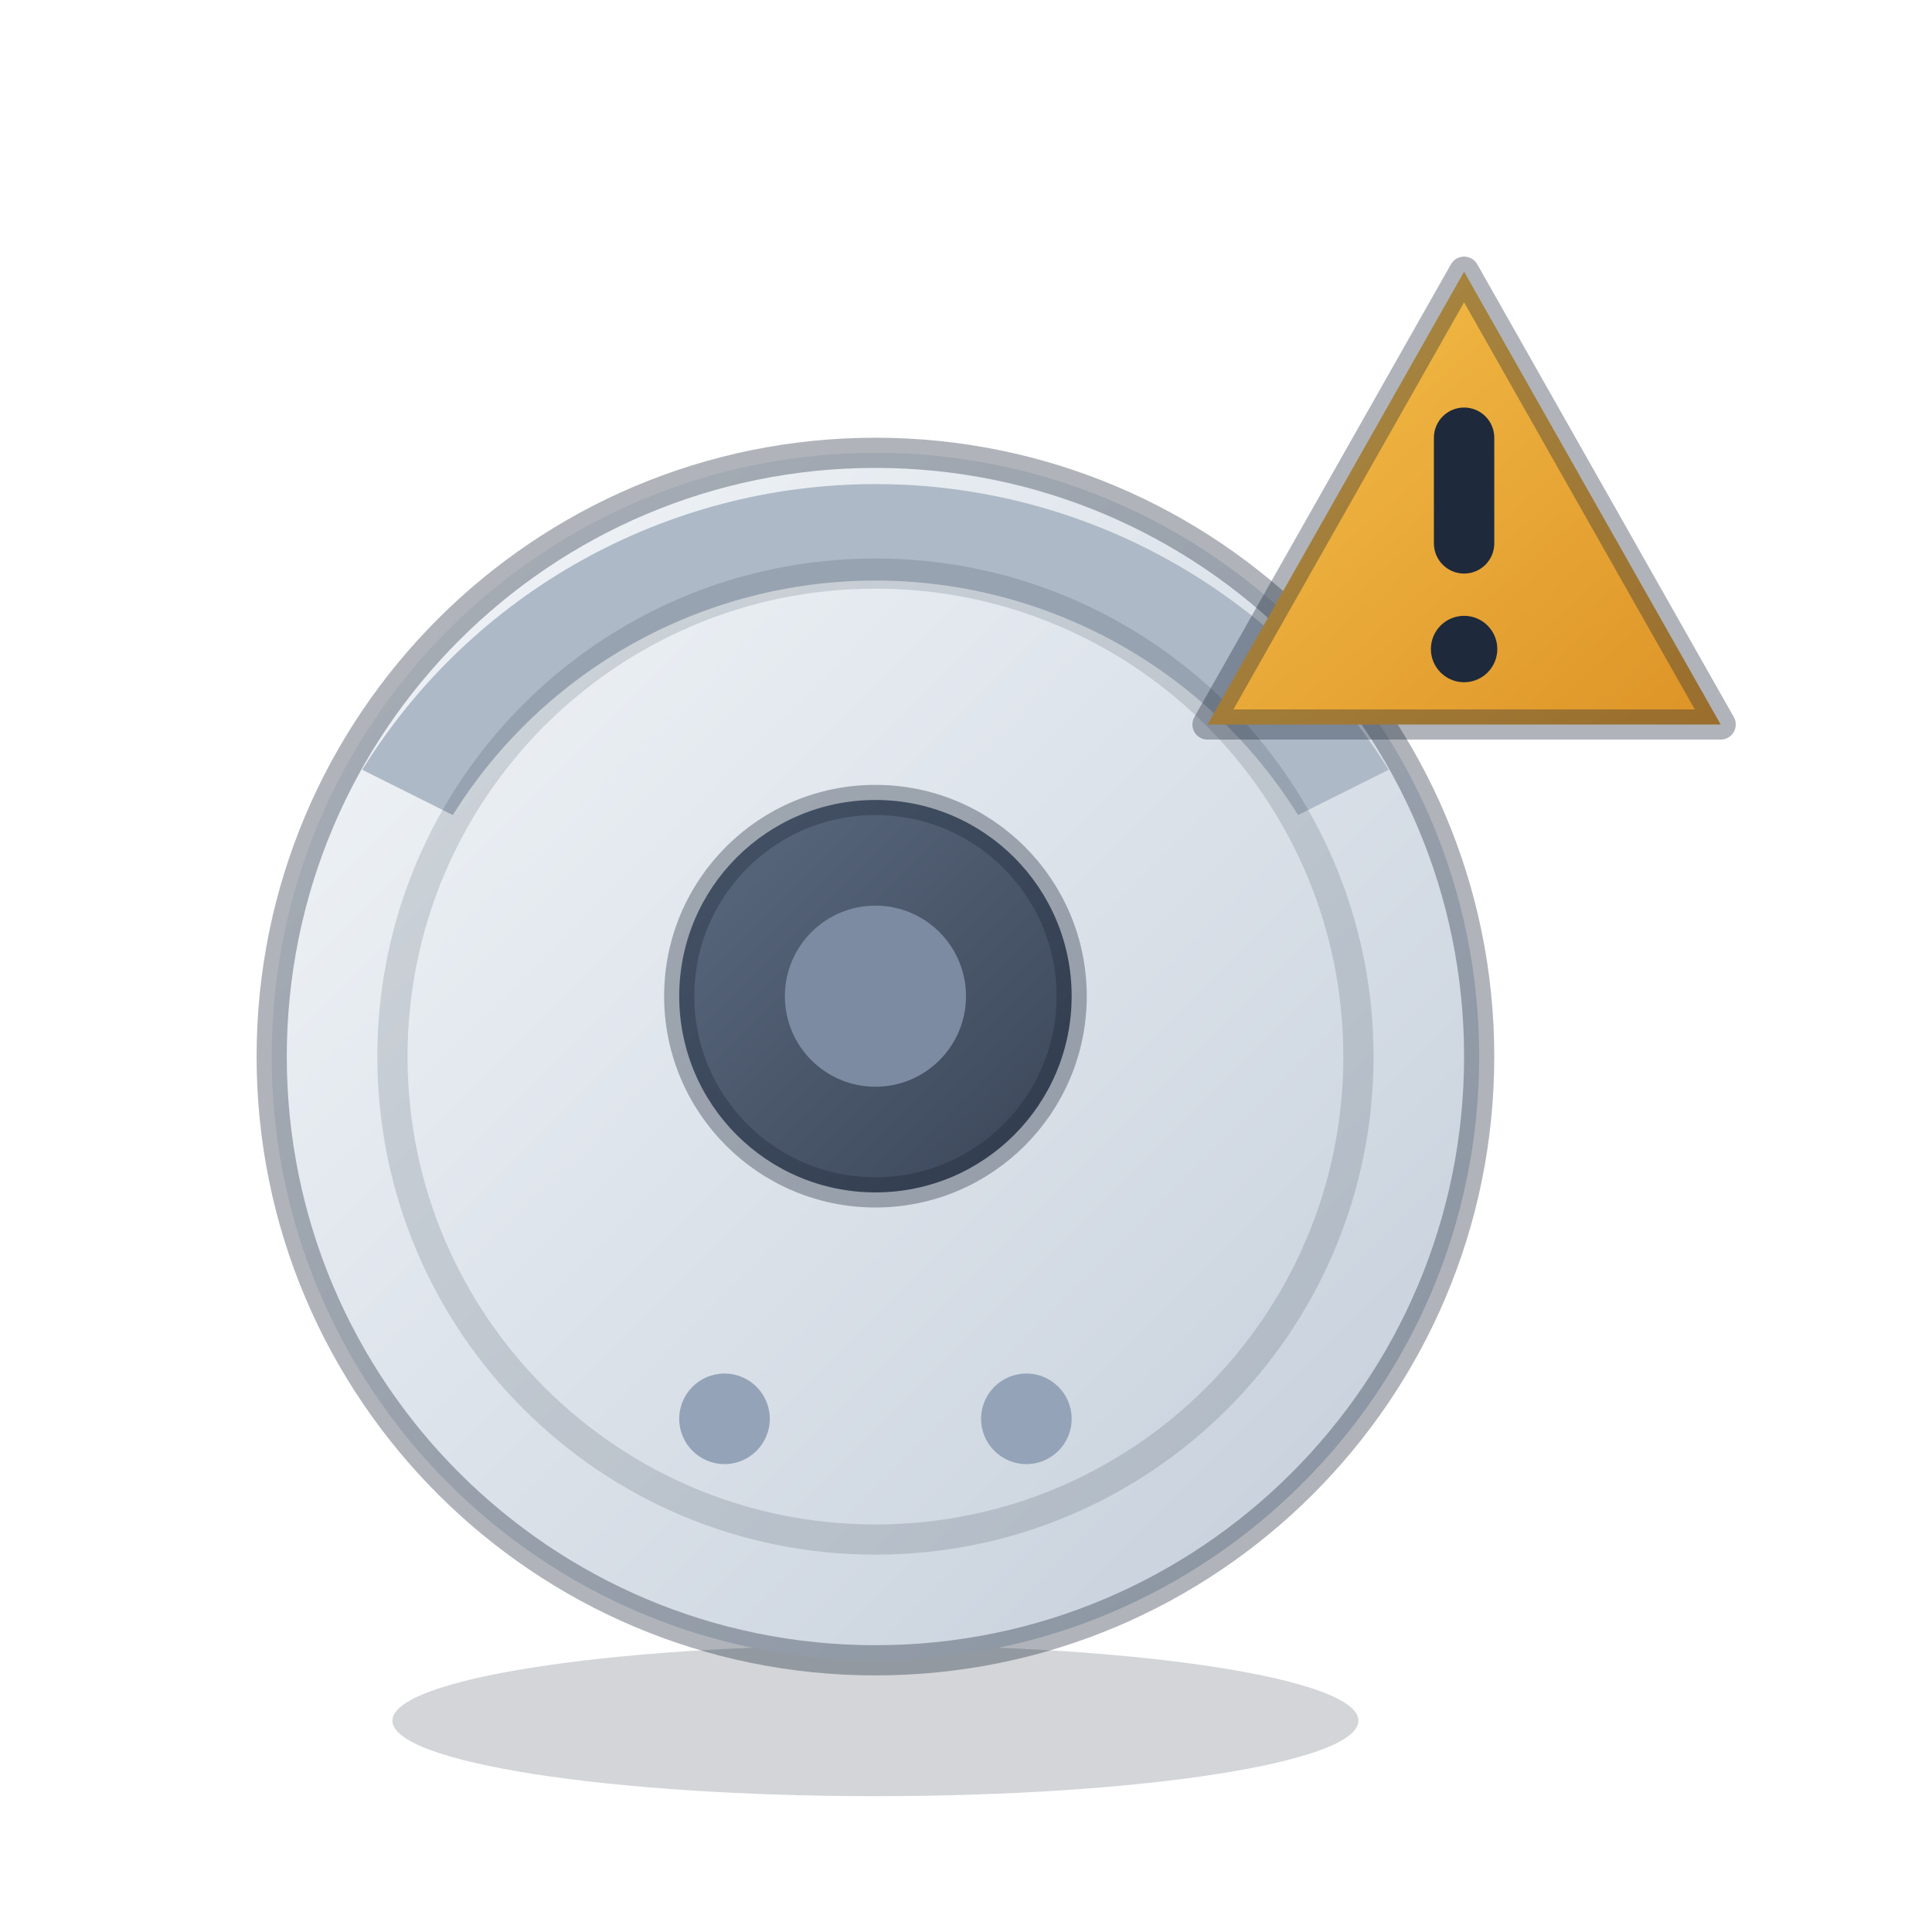
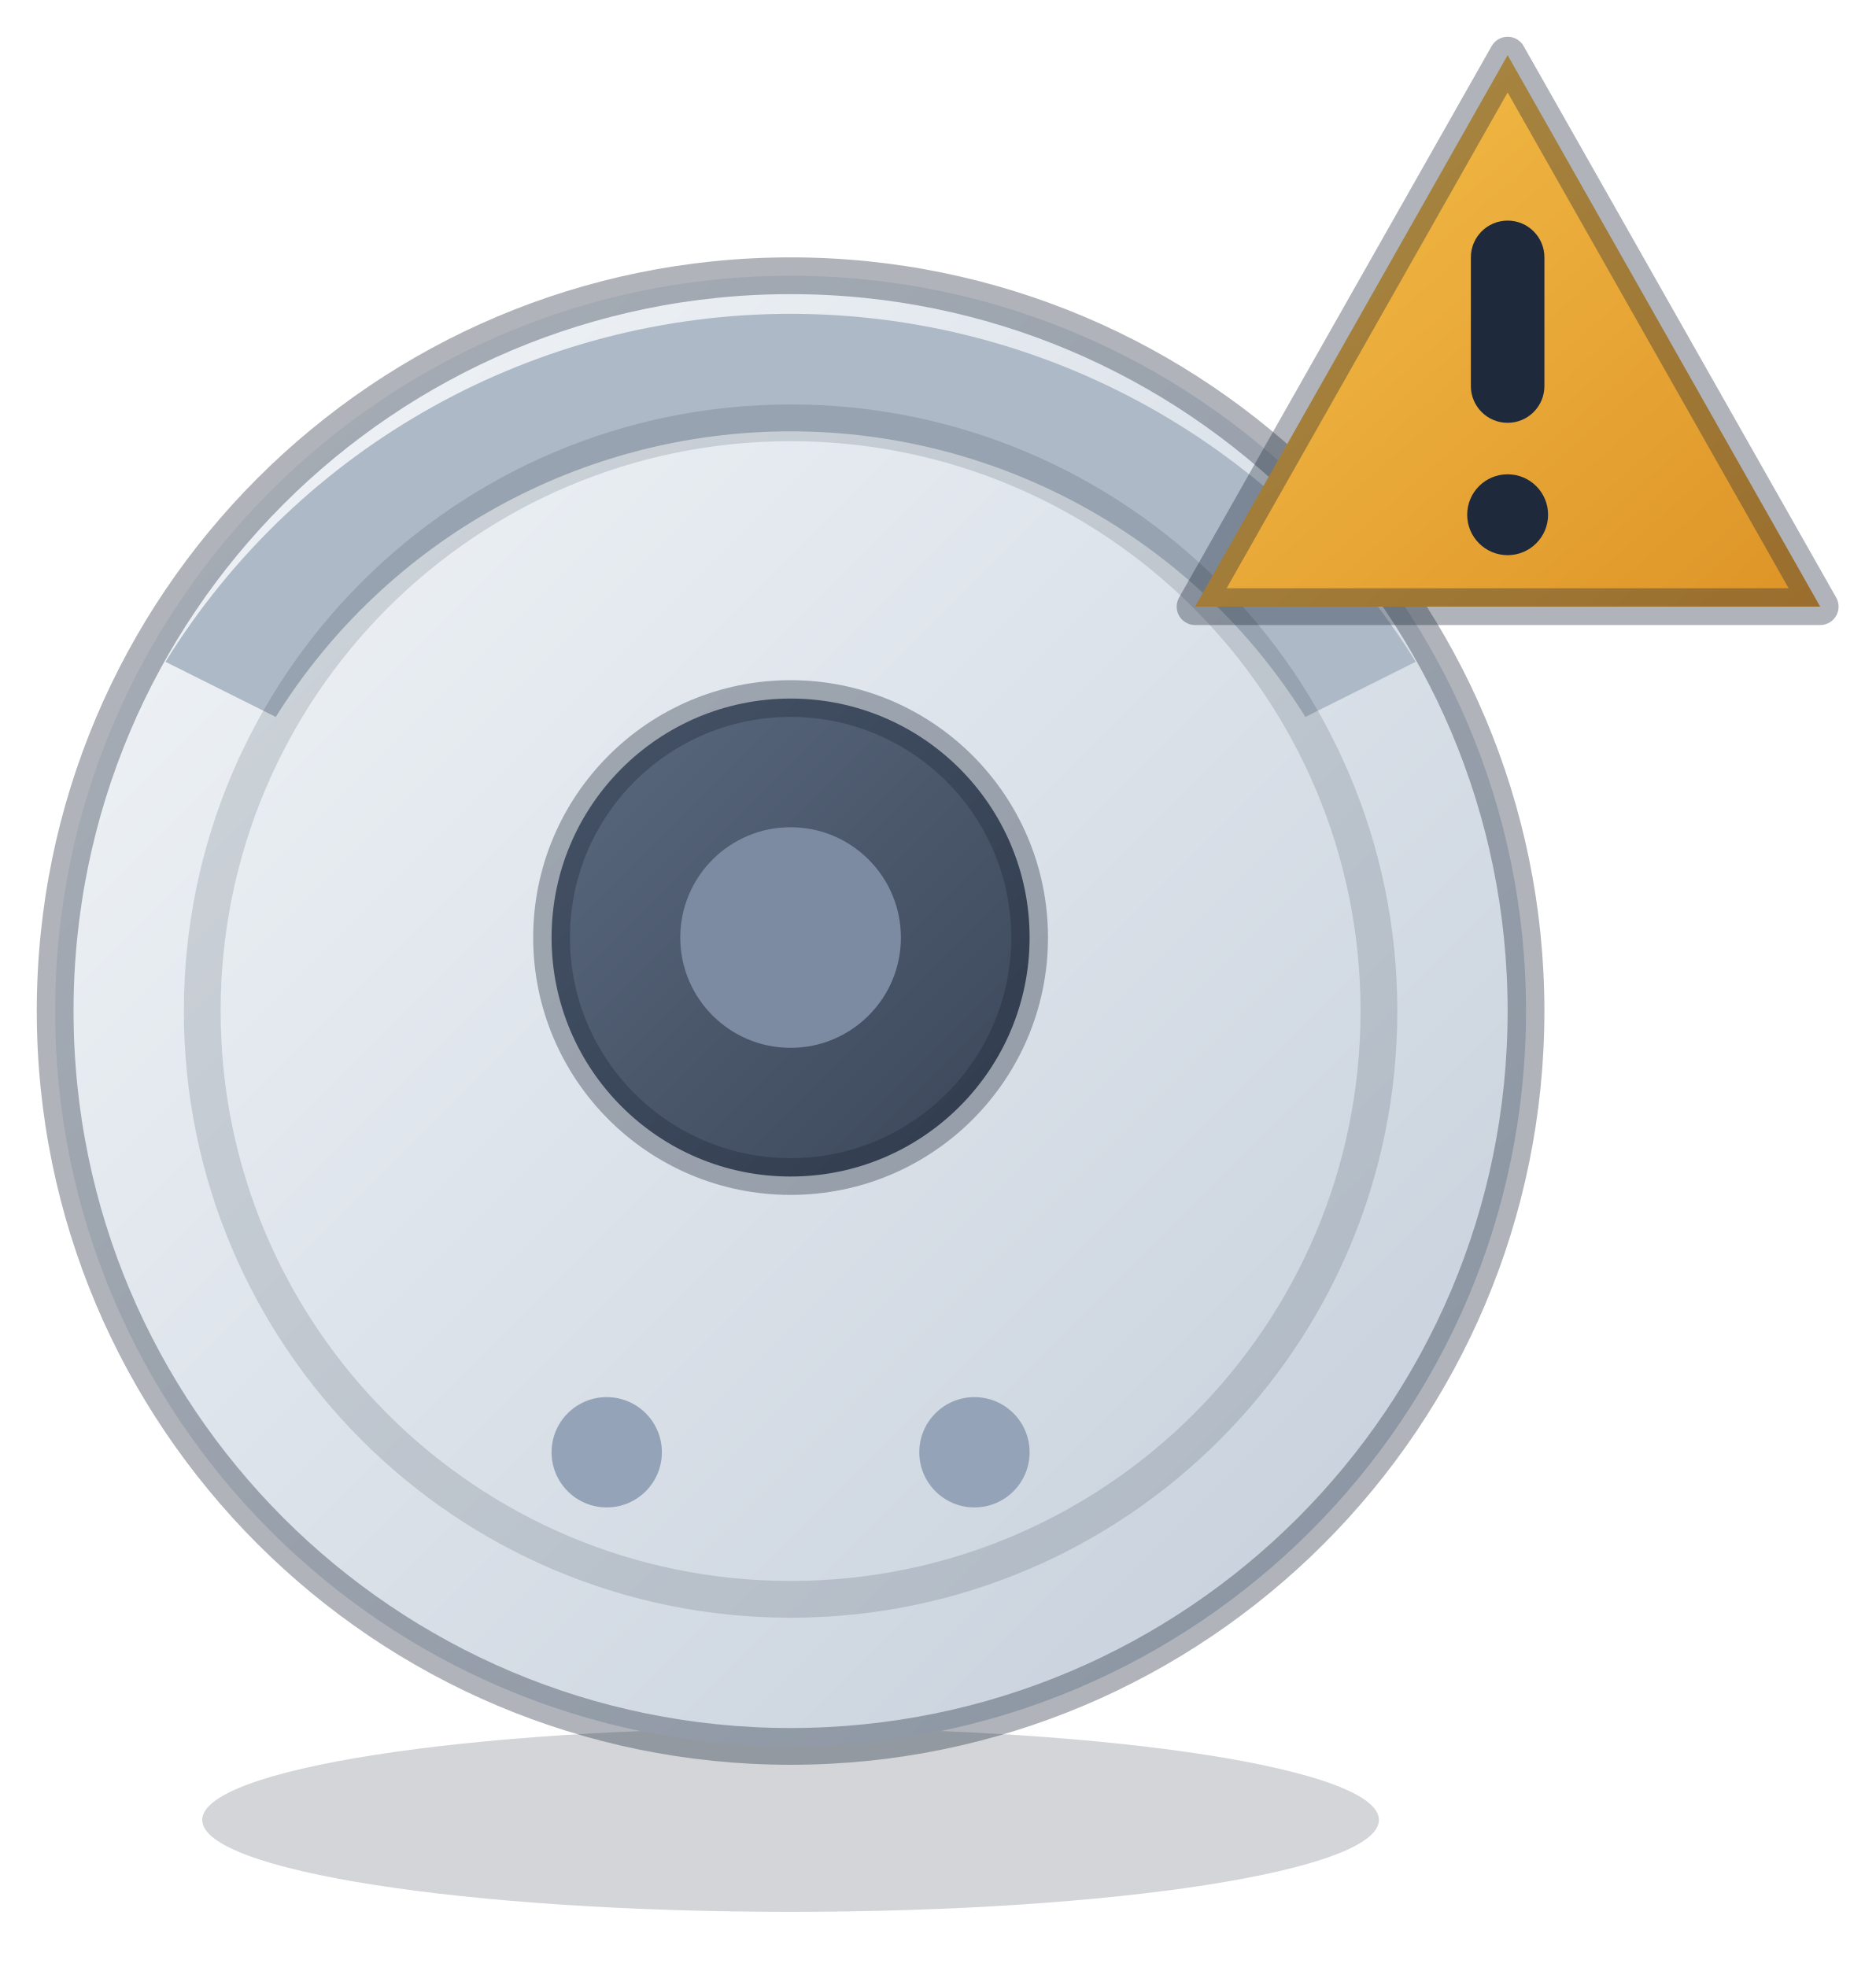
- <svg xmlns="http://www.w3.org/2000/svg" viewBox="0 0 128 128">
+ <svg xmlns="http://www.w3.org/2000/svg" viewBox="15 15 102 107">
  <defs>
    <linearGradient id="rve_body" x1="0" y1="0" x2="1" y2="1">
      <stop offset="0" stop-color="#f4f7fa" />
      <stop offset="1" stop-color="#c3cdd9" />
    </linearGradient>
    <linearGradient id="rve_lidar" x1="0" y1="0" x2="1" y2="1">
      <stop offset="0" stop-color="#5b6a80" />
      <stop offset="1" stop-color="#3a4557" />
    </linearGradient>
    <linearGradient id="rve_warn" x1="0" y1="0" x2="1" y2="1">
      <stop offset="0" stop-color="#f5c04a" />
      <stop offset="1" stop-color="#dd9327" />
    </linearGradient>
  </defs>
  <ellipse cx="58" cy="114" rx="32" ry="5" fill="rgba(15, 23, 42, 0.18)" />
  <circle cx="58" cy="70" r="40" fill="url(#rve_body)" stroke="rgba(30, 41, 59, 0.35)" stroke-width="2" />
  <path d="M24 51 A 40 40 0 0 1 92 51 L 86 54 A 33 33 0 0 0 30 54 Z" fill="#aeb9c7" />
  <circle cx="58" cy="70" r="32" fill="none" stroke="rgba(30, 41, 59, 0.15)" stroke-width="2" />
  <circle cx="58" cy="66" r="13" fill="url(#rve_lidar)" stroke="rgba(30, 41, 59, 0.35)" stroke-width="2" />
  <circle cx="58" cy="66" r="6" fill="#7c8ba1" />
  <circle cx="48" cy="94" r="3" fill="#94a3b8" />
  <circle cx="68" cy="94" r="3" fill="#94a3b8" />
  <path d="M97 18 L114 48 L80 48 Z" fill="url(#rve_warn)" stroke="rgba(30, 41, 59, 0.35)" stroke-width="2" stroke-linejoin="round" />
  <rect x="95" y="27" width="4" height="11" rx="2" fill="#1e293b" />
  <circle cx="97" cy="43" r="2.2" fill="#1e293b" />
</svg>
